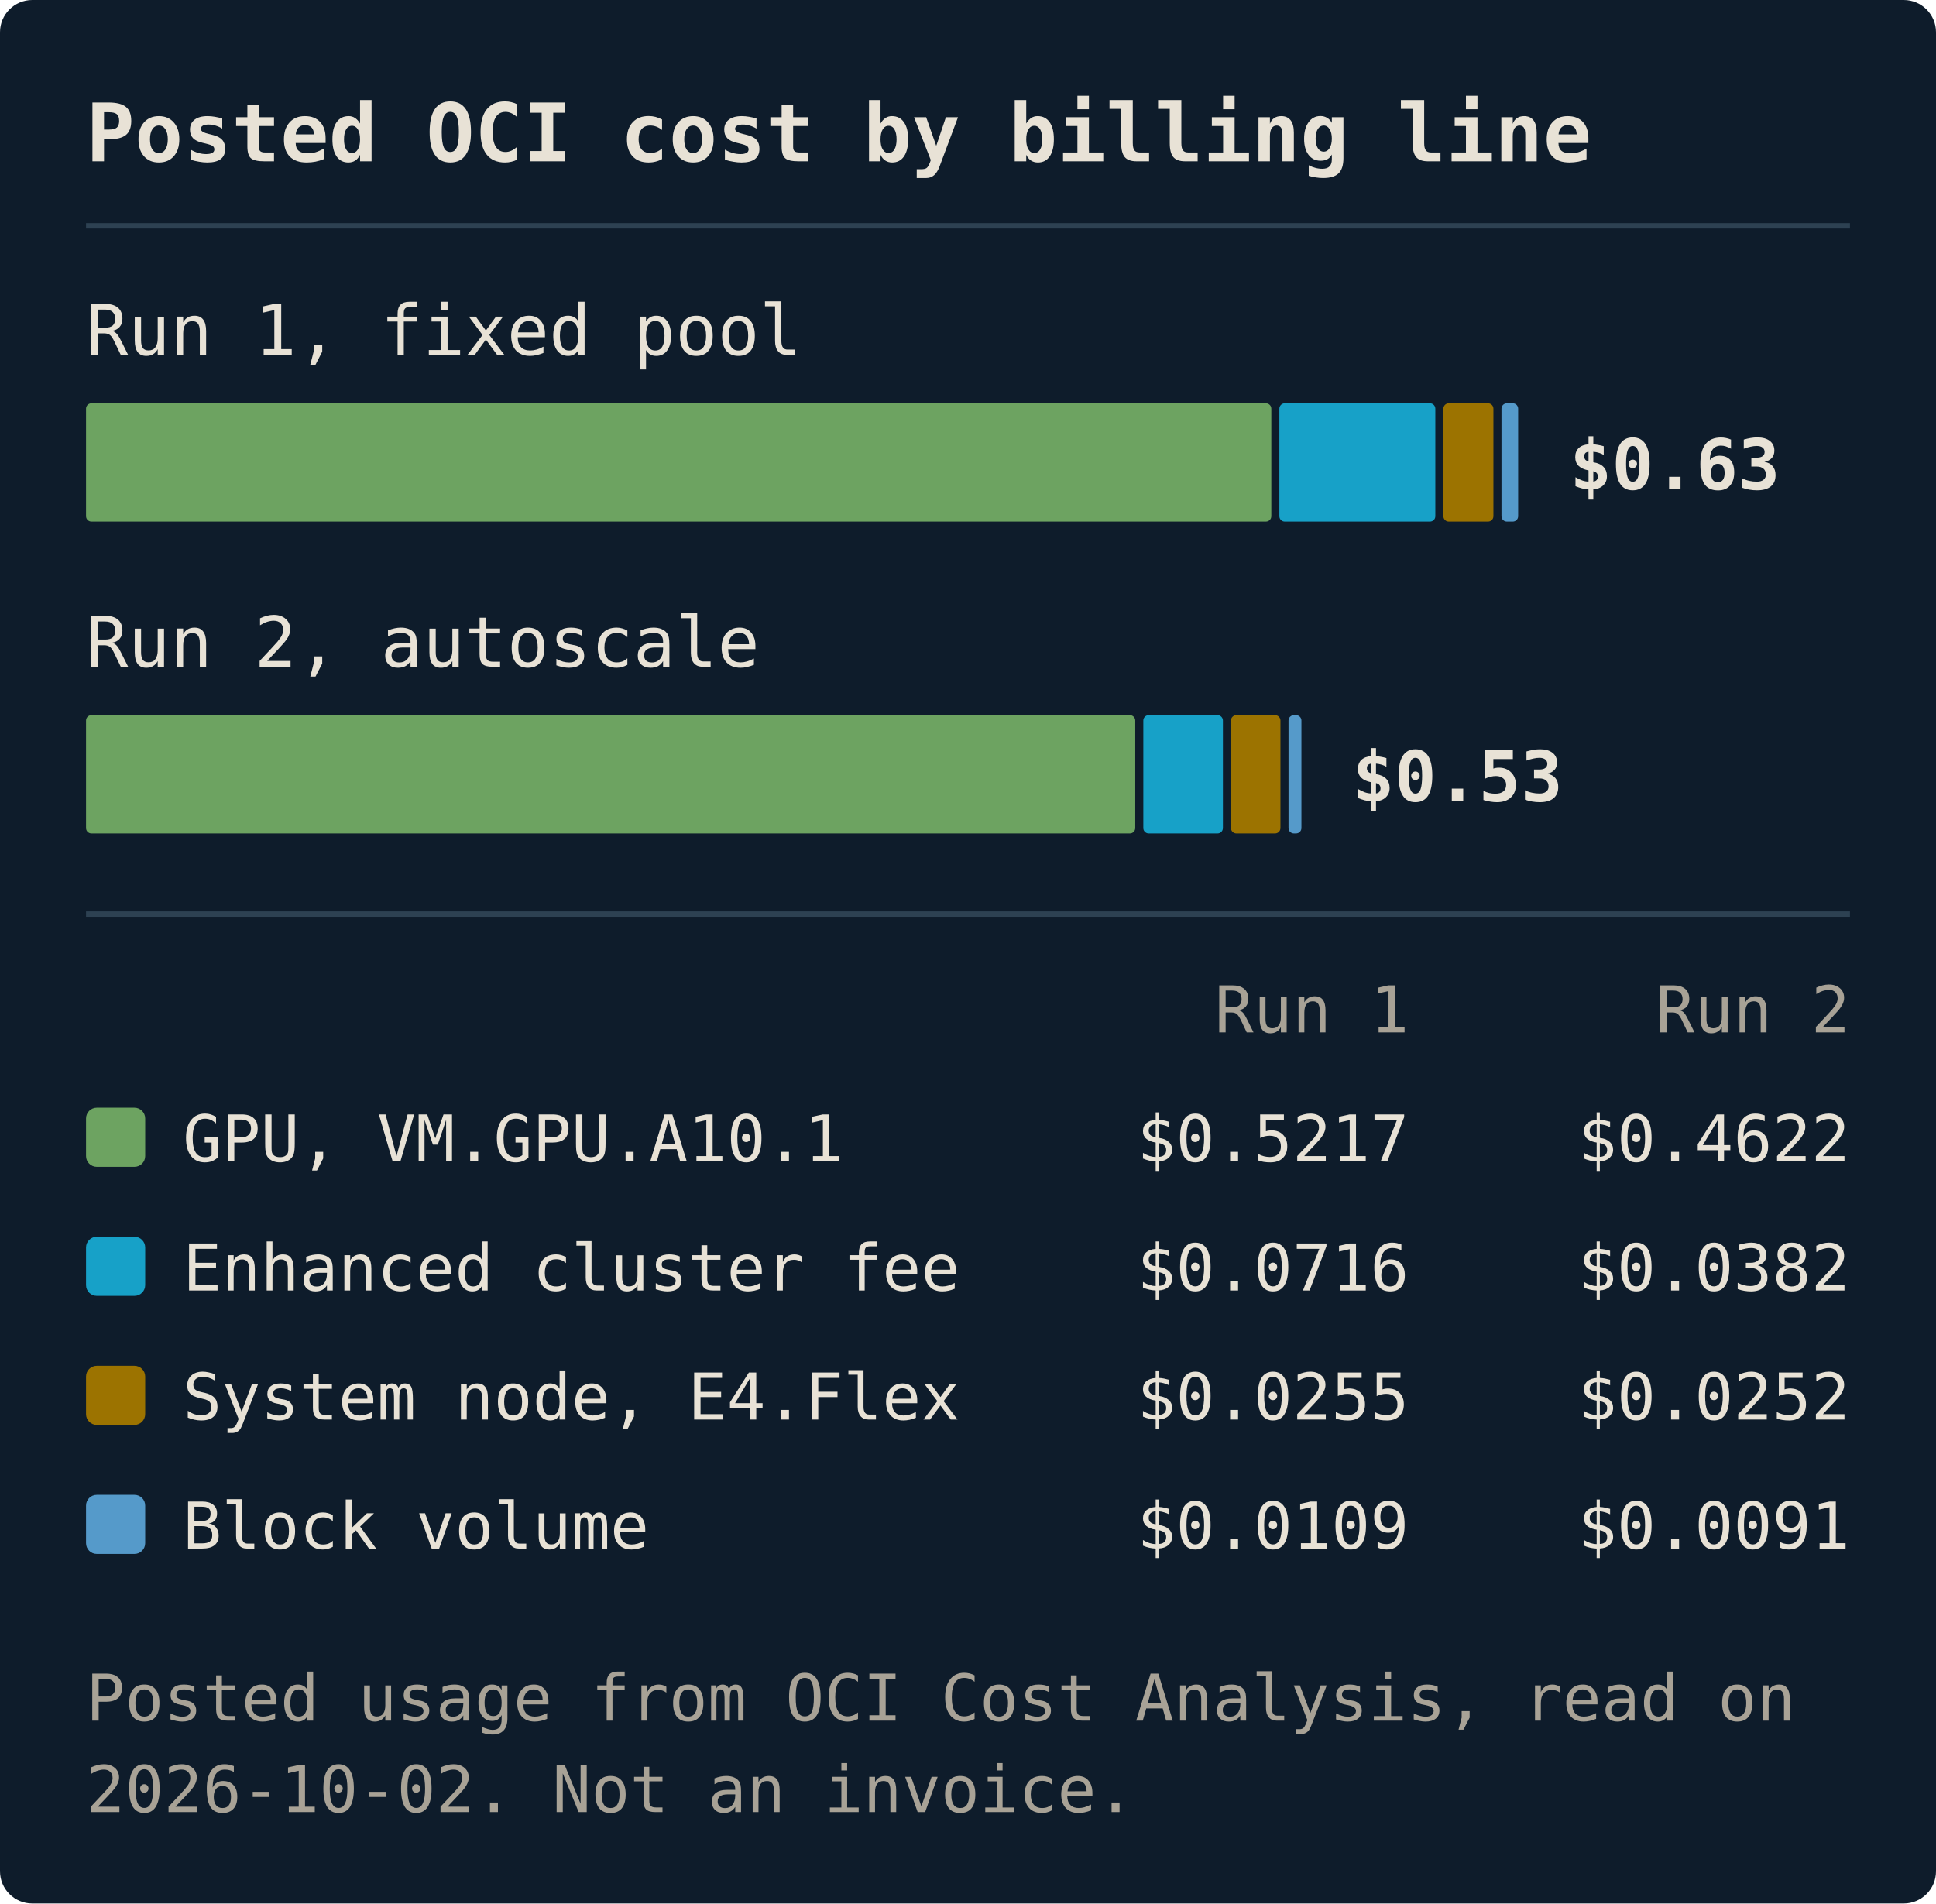
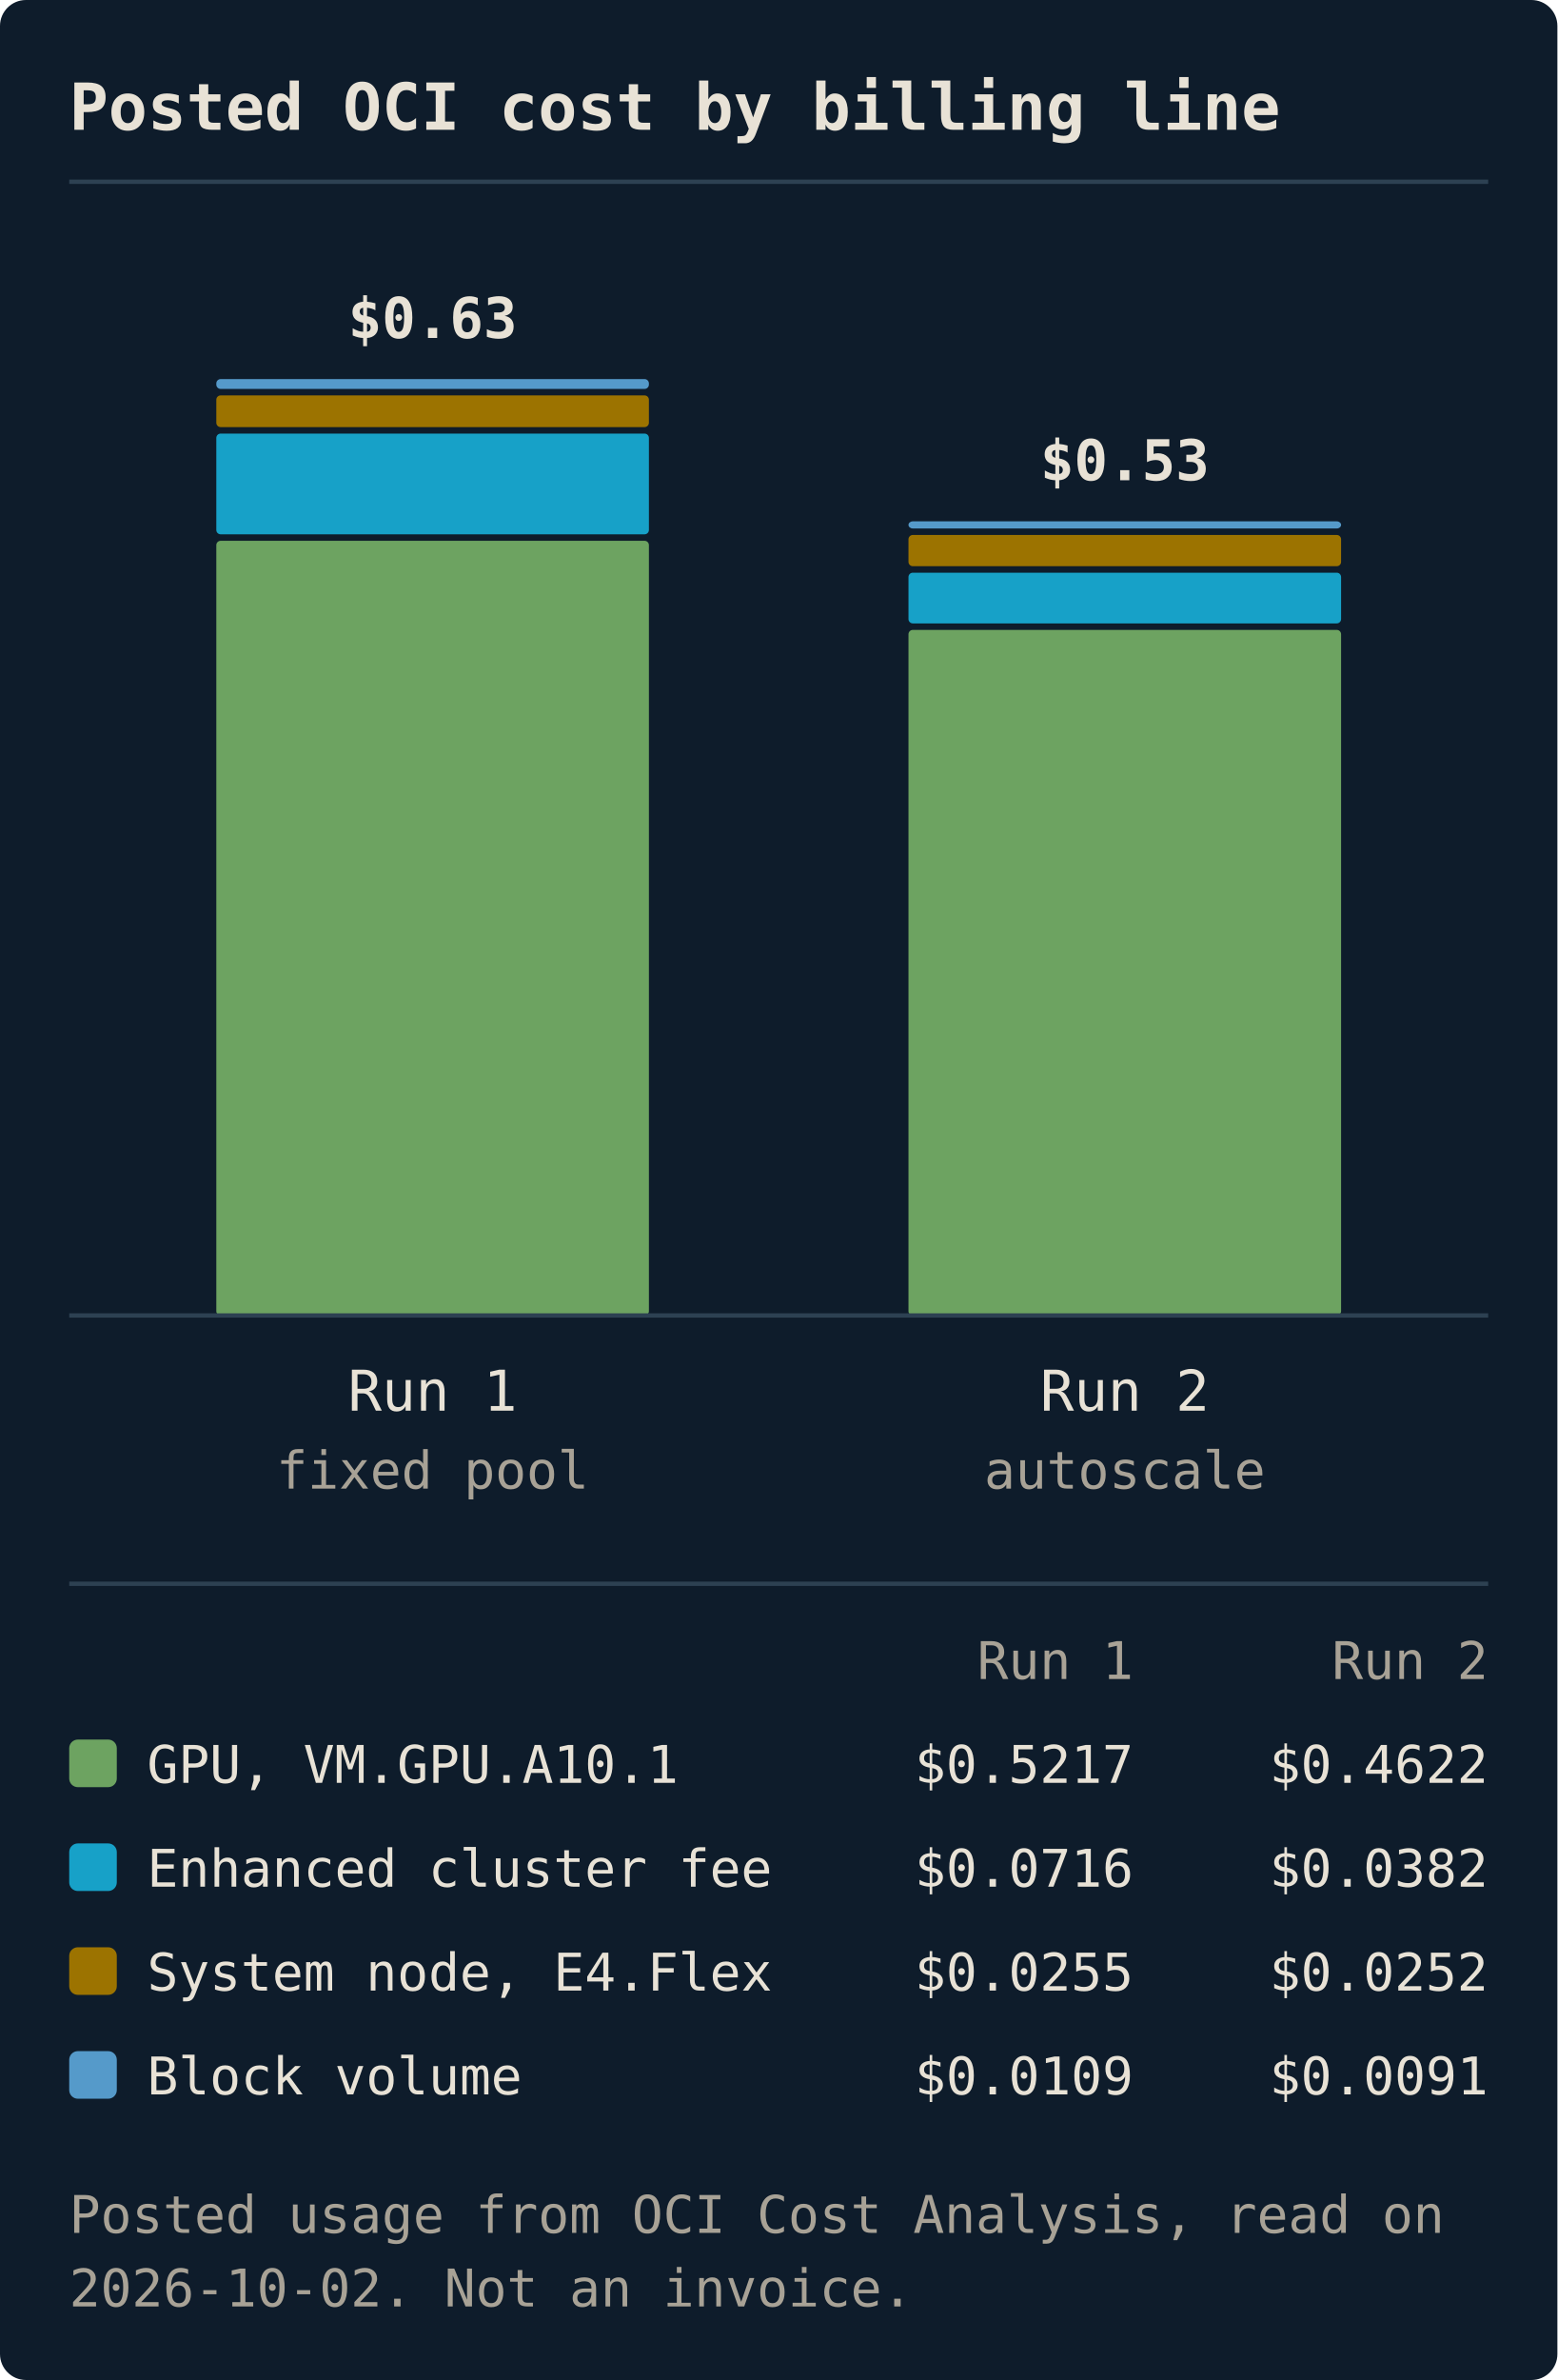
- <svg xmlns="http://www.w3.org/2000/svg" viewBox="0 0 360 354" role="img" font-family="ui-monospace, &quot;SFMono-Regular&quot;, &quot;SF Mono&quot;, Menlo, Consolas, monospace">
-   <rect width="360" height="354" rx="6" fill="#0E1C2B" />
+ <svg xmlns="http://www.w3.org/2000/svg" viewBox="0 0 360 550" role="img" font-family="ui-monospace, &quot;SFMono-Regular&quot;, &quot;SF Mono&quot;, Menlo, Consolas, monospace">
+   <rect width="360" height="550" rx="6" fill="#0E1C2B" />
  <text x="16" y="30" font-size="15" fill="#E8E2D6" font-weight="600">Posted OCI cost by billing line</text>
  <line x1="16" y1="42" x2="344" y2="42" stroke="#2D4152" />
-   <text x="16" y="66" font-size="13" fill="#E8E2D6">Run 1, fixed pool</text>
-   <rect x="16.0" y="75" width="220.4" height="22" rx="1" fill="#6DA361" />
-   <rect x="237.9" y="75" width="29.0" height="22" rx="1" fill="#17A1C8" />
-   <rect x="268.4" y="75" width="9.3" height="22" rx="1" fill="#9C7300" />
-   <rect x="279.2" y="75" width="3.1" height="22" rx="1" fill="#559ACA" />
-   <text x="291.872" y="91" font-size="13" fill="#E8E2D6" font-weight="600">$0.63</text>
-   <text x="16" y="124" font-size="13" fill="#E8E2D6">Run 2, autoscale</text>
-   <rect x="16.0" y="133" width="195.1" height="22" rx="1" fill="#6DA361" />
-   <rect x="212.6" y="133" width="14.8" height="22" rx="1" fill="#17A1C8" />
-   <rect x="228.9" y="133" width="9.2" height="22" rx="1" fill="#9C7300" />
-   <rect x="239.6" y="133" width="2.4" height="22" rx="1" fill="#559ACA" />
-   <text x="251.46" y="149" font-size="13" fill="#E8E2D6" font-weight="600">$0.53</text>
-   <line x1="16" y1="170" x2="344" y2="170" stroke="#2D4152" />
-   <text x="262" y="192" font-size="12" fill="#A8A296" text-anchor="end">Run 1</text>
-   <text x="344" y="192" font-size="12" fill="#A8A296" text-anchor="end">Run 2</text>
-   <rect x="16.0" y="206" width="11.0" height="11" rx="2" fill="#6DA361" />
-   <text x="34" y="216" font-size="12" fill="#E8E2D6">GPU, VM.GPU.A10.1</text>
-   <text x="262" y="216" font-size="12" fill="#E8E2D6" text-anchor="end">$0.5217</text>
-   <text x="344" y="216" font-size="12" fill="#E8E2D6" text-anchor="end">$0.4622</text>
-   <rect x="16.0" y="230" width="11.0" height="11" rx="2" fill="#17A1C8" />
-   <text x="34" y="240" font-size="12" fill="#E8E2D6">Enhanced cluster fee</text>
-   <text x="262" y="240" font-size="12" fill="#E8E2D6" text-anchor="end">$0.0716</text>
-   <text x="344" y="240" font-size="12" fill="#E8E2D6" text-anchor="end">$0.0382</text>
-   <rect x="16.0" y="254" width="11.0" height="11" rx="2" fill="#9C7300" />
-   <text x="34" y="264" font-size="12" fill="#E8E2D6">System node, E4.Flex</text>
-   <text x="262" y="264" font-size="12" fill="#E8E2D6" text-anchor="end">$0.0255</text>
-   <text x="344" y="264" font-size="12" fill="#E8E2D6" text-anchor="end">$0.0252</text>
-   <rect x="16.0" y="278" width="11.0" height="11" rx="2" fill="#559ACA" />
-   <text x="34" y="288" font-size="12" fill="#E8E2D6">Block volume</text>
-   <text x="262" y="288" font-size="12" fill="#E8E2D6" text-anchor="end">$0.0109</text>
-   <text x="344" y="288" font-size="12" fill="#E8E2D6" text-anchor="end">$0.0091</text>
-   <text x="16" y="320" font-size="12" fill="#A8A296">Posted usage from OCI Cost Analysis, read on</text>
-   <text x="16" y="337" font-size="12" fill="#A8A296">2026-10-02. Not an invoice.</text>
+   <rect x="50.0" y="124.975" width="100.0" height="179.025" rx="1" fill="#6DA361" />
+   <rect x="50.0" y="100.199" width="100.0" height="23.276" rx="1" fill="#17A1C8" />
+   <rect x="50.0" y="91.376" width="100.0" height="7.324" rx="1" fill="#9C7300" />
+   <rect x="50.0" y="87.604" width="100.0" height="2.272" rx="1" fill="#559ACA" />
+   <text x="100" y="78.104" font-size="13" fill="#E8E2D6" text-anchor="middle" font-weight="600">$0.63</text>
+   <text x="100" y="326" font-size="13" fill="#E8E2D6" text-anchor="middle">Run 1</text>
+   <text x="100" y="344" font-size="12" fill="#A8A296" text-anchor="middle">fixed pool</text>
+   <rect x="210.0" y="145.564" width="100.0" height="158.436" rx="1" fill="#6DA361" />
+   <rect x="210.0" y="132.346" width="100.0" height="11.718" rx="1" fill="#17A1C8" />
+   <rect x="210.0" y="123.626" width="100.0" height="7.22" rx="1" fill="#9C7300" />
+   <rect x="210.0" y="120.477" width="100.0" height="1.649" rx="1" fill="#559ACA" />
+   <text x="260" y="110.977" font-size="13" fill="#E8E2D6" text-anchor="middle" font-weight="600">$0.53</text>
+   <text x="260" y="326" font-size="13" fill="#E8E2D6" text-anchor="middle">Run 2</text>
+   <text x="260" y="344" font-size="12" fill="#A8A296" text-anchor="middle">autoscale</text>
+   <line x1="16" y1="304" x2="344" y2="304" stroke="#2D4152" />
+   <line x1="16" y1="366" x2="344" y2="366" stroke="#2D4152" />
+   <text x="262" y="388" font-size="12" fill="#A8A296" text-anchor="end">Run 1</text>
+   <text x="344" y="388" font-size="12" fill="#A8A296" text-anchor="end">Run 2</text>
+   <rect x="16.0" y="402" width="11.0" height="11" rx="2" fill="#6DA361" />
+   <text x="34" y="412" font-size="12" fill="#E8E2D6">GPU, VM.GPU.A10.1</text>
+   <text x="262" y="412" font-size="12" fill="#E8E2D6" text-anchor="end">$0.5217</text>
+   <text x="344" y="412" font-size="12" fill="#E8E2D6" text-anchor="end">$0.4622</text>
+   <rect x="16.0" y="426" width="11.0" height="11" rx="2" fill="#17A1C8" />
+   <text x="34" y="436" font-size="12" fill="#E8E2D6">Enhanced cluster fee</text>
+   <text x="262" y="436" font-size="12" fill="#E8E2D6" text-anchor="end">$0.0716</text>
+   <text x="344" y="436" font-size="12" fill="#E8E2D6" text-anchor="end">$0.0382</text>
+   <rect x="16.0" y="450" width="11.0" height="11" rx="2" fill="#9C7300" />
+   <text x="34" y="460" font-size="12" fill="#E8E2D6">System node, E4.Flex</text>
+   <text x="262" y="460" font-size="12" fill="#E8E2D6" text-anchor="end">$0.0255</text>
+   <text x="344" y="460" font-size="12" fill="#E8E2D6" text-anchor="end">$0.0252</text>
+   <rect x="16.0" y="474" width="11.0" height="11" rx="2" fill="#559ACA" />
+   <text x="34" y="484" font-size="12" fill="#E8E2D6">Block volume</text>
+   <text x="262" y="484" font-size="12" fill="#E8E2D6" text-anchor="end">$0.0109</text>
+   <text x="344" y="484" font-size="12" fill="#E8E2D6" text-anchor="end">$0.0091</text>
+   <text x="16" y="516" font-size="12" fill="#A8A296">Posted usage from OCI Cost Analysis, read on</text>
+   <text x="16" y="533" font-size="12" fill="#A8A296">2026-10-02. Not an invoice.</text>
</svg>
